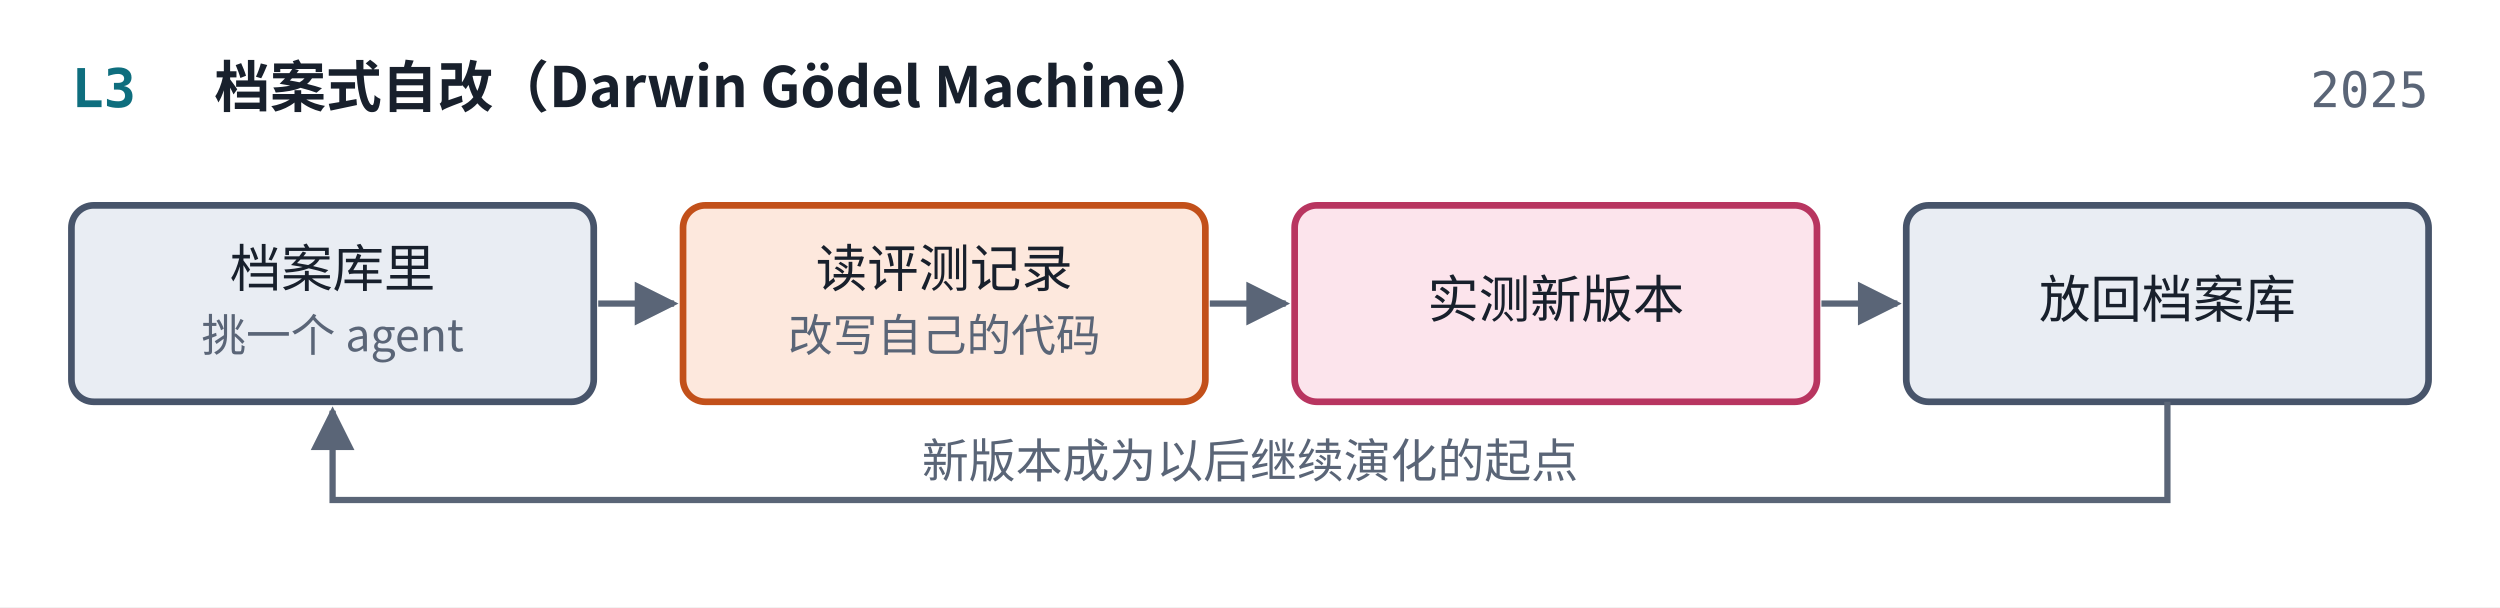
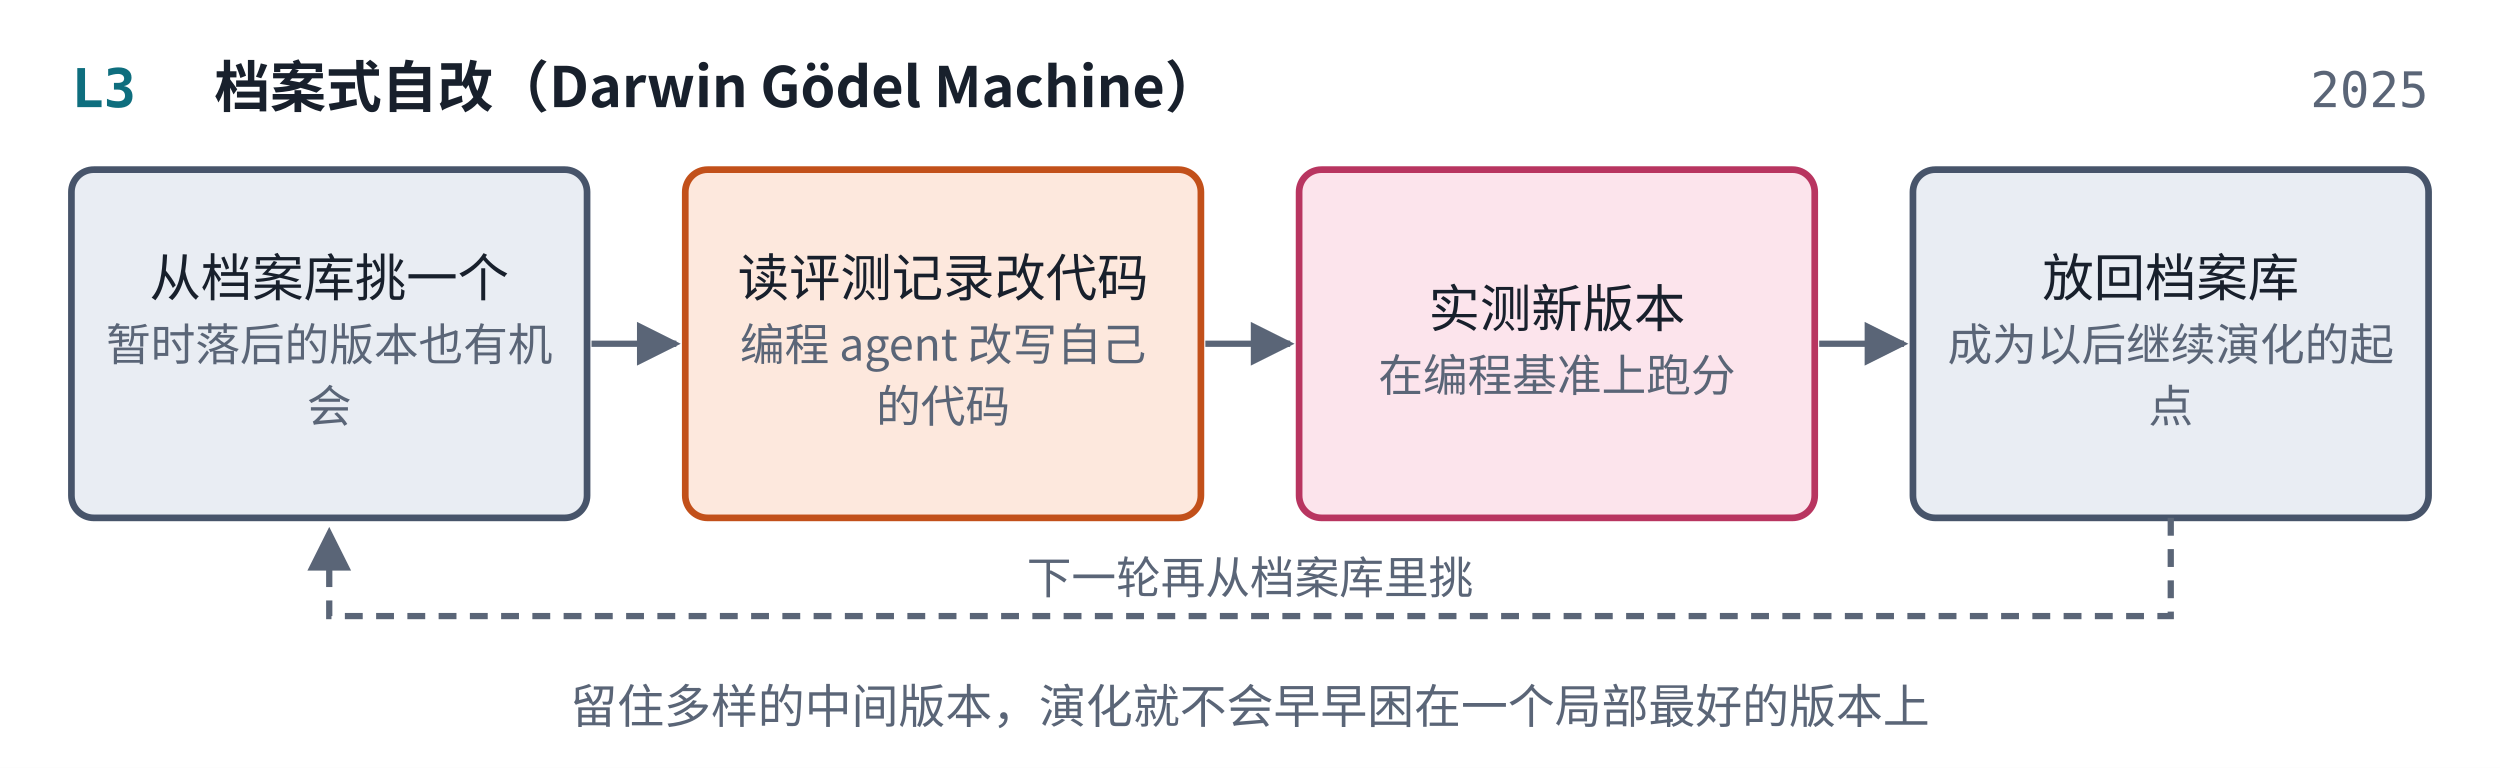
- <svg xmlns="http://www.w3.org/2000/svg" viewBox="0 0 560 136" width="560" height="136" role="img" aria-label="L3 档案式自改结构图" font-family="PingFang SC, Noto Sans CJK SC, Microsoft YaHei, sans-serif">
-   <rect x="0" y="0" width="560" height="136" fill="#ffffff" />
+ <svg xmlns="http://www.w3.org/2000/svg" viewBox="0 0 560 172" width="560" height="172" role="img" aria-label="L3 档案式自改结构图" font-family="PingFang SC, Noto Sans CJK SC, Microsoft YaHei, sans-serif">
+   <rect x="0" y="0" width="560" height="172" fill="#ffffff" />
  <defs>
    <marker id="ah_card_L3" viewBox="0 0 10 10" refX="9" refY="5" markerWidth="7" markerHeight="7" orient="auto-start-reverse">
      <path d="M0,0 L10,5 L0,10 z" fill="#5A6577" />
    </marker>
  </defs>
  <text x="16" y="24" text-anchor="start" font-size="12" font-weight="700" fill="#0E6E7E" font-family="JetBrains Mono, Menlo, Consolas, monospace">L3</text>
  <text x="48" y="24" text-anchor="start" font-size="12.5" font-weight="700" fill="#18202C" font-family="PingFang SC, Noto Sans CJK SC, Microsoft YaHei, sans-serif">档案式自改（Darwin Gödel Machine）</text>
  <text x="544" y="24" text-anchor="end" font-size="11" font-weight="400" fill="#5A6577" font-family="JetBrains Mono, Menlo, Consolas, monospace">2025</text>
-   <rect x="16" y="46" width="117" height="44" rx="5" fill="#E9EDF3" stroke="#47546A" stroke-width="1.5" />
-   <text x="74.5" y="64.274" text-anchor="middle" font-size="11.5" font-weight="500" fill="#18202C" font-family="PingFang SC, Noto Sans CJK SC, Microsoft YaHei, sans-serif">档案库里</text>
-   <text x="74.5" y="78.695" text-anchor="middle" font-size="10" font-weight="400" fill="#5A6577" font-family="PingFang SC, Noto Sans CJK SC, Microsoft YaHei, sans-serif">挑一个 agent</text>
-   <rect x="153" y="46" width="117" height="44" rx="5" fill="#FDE8DD" stroke="#C2501A" stroke-width="1.5" />
-   <text x="211.5" y="64.274" text-anchor="middle" font-size="11.5" font-weight="500" fill="#18202C" font-family="PingFang SC, Noto Sans CJK SC, Microsoft YaHei, sans-serif">读评测记录</text>
-   <text x="211.5" y="78.695" text-anchor="middle" font-size="10" font-weight="400" fill="#5A6577" font-family="PingFang SC, Noto Sans CJK SC, Microsoft YaHei, sans-serif">改写自己的代码</text>
-   <path d="M134,68 L151,68" fill="none" stroke="#5A6577" stroke-width="1.4" marker-end="url(#ah_card_L3)" />
-   <rect x="290" y="46" width="117" height="44" rx="5" fill="#FCE4EC" stroke="#B83560" stroke-width="1.5" />
-   <text x="348.5" y="71.174" text-anchor="middle" font-size="11.5" font-weight="500" fill="#18202C" font-family="PingFang SC, Noto Sans CJK SC, Microsoft YaHei, sans-serif">实测新版本</text>
-   <path d="M271,68 L288,68" fill="none" stroke="#5A6577" stroke-width="1.4" marker-end="url(#ah_card_L3)" />
-   <rect x="427" y="46" width="117" height="44" rx="5" fill="#E9EDF3" stroke="#47546A" stroke-width="1.5" />
-   <text x="485.5" y="71.174" text-anchor="middle" font-size="11.5" font-weight="500" fill="#18202C" font-family="PingFang SC, Noto Sans CJK SC, Microsoft YaHei, sans-serif">放回档案库</text>
-   <path d="M408,68 L425,68" fill="none" stroke="#5A6577" stroke-width="1.4" marker-end="url(#ah_card_L3)" />
-   <path d="M485.5,90 L485.5,112 L74.5,112 L74.5,92" fill="none" stroke="#5A6577" stroke-width="1.4" marker-end="url(#ah_card_L3)" />
-   <text x="280" y="107" text-anchor="middle" font-size="10.5" font-weight="400" fill="#5A6577" font-family="PingFang SC, Noto Sans CJK SC, Microsoft YaHei, sans-serif" style="paint-order:stroke;stroke-width:4px;stroke-linejoin:round" stroke="#ffffff">新版本成为以后继续演化的起点</text>
+   <rect x="16" y="38" width="115.5" height="78" rx="5" fill="#E9EDF3" stroke="#47546A" stroke-width="1.5" />
+   <text x="73.75" y="66.374" text-anchor="middle" font-size="11.5" font-weight="500" fill="#18202C" font-family="PingFang SC, Noto Sans CJK SC, Microsoft YaHei, sans-serif">从档案库挑一个</text>
+   <text x="73.75" y="80.795" text-anchor="middle" font-size="10" font-weight="400" fill="#5A6577" font-family="PingFang SC, Noto Sans CJK SC, Microsoft YaHei, sans-serif">暂时落后的版本也有机</text>
+   <text x="73.75" y="94.595" text-anchor="middle" font-size="10" font-weight="400" fill="#5A6577" font-family="PingFang SC, Noto Sans CJK SC, Microsoft YaHei, sans-serif">会</text>
+   <rect x="153.5" y="38" width="115.5" height="78" rx="5" fill="#FDE8DD" stroke="#C2501A" stroke-width="1.5" />
+   <text x="211.25" y="66.374" text-anchor="middle" font-size="11.5" font-weight="500" fill="#18202C" font-family="PingFang SC, Noto Sans CJK SC, Microsoft YaHei, sans-serif">读评测记录改代码</text>
+   <text x="211.25" y="80.795" text-anchor="middle" font-size="10" font-weight="400" fill="#5A6577" font-family="PingFang SC, Noto Sans CJK SC, Microsoft YaHei, sans-serif">编程 agent 改写自己</text>
+   <text x="211.25" y="94.595" text-anchor="middle" font-size="10" font-weight="400" fill="#5A6577" font-family="PingFang SC, Noto Sans CJK SC, Microsoft YaHei, sans-serif">的代码</text>
+   <path d="M132.5,77 L151.5,77" fill="none" stroke="#5A6577" stroke-width="1.4" marker-end="url(#ah_card_L3)" />
+   <rect x="291" y="38" width="115.5" height="78" rx="5" fill="#FCE4EC" stroke="#B83560" stroke-width="1.5" />
+   <text x="348.75" y="73.274" text-anchor="middle" font-size="11.5" font-weight="500" fill="#18202C" font-family="PingFang SC, Noto Sans CJK SC, Microsoft YaHei, sans-serif">实测新版本</text>
+   <text x="348.75" y="87.695" text-anchor="middle" font-size="10" font-weight="400" fill="#5A6577" font-family="PingFang SC, Noto Sans CJK SC, Microsoft YaHei, sans-serif">在编程基准上跑分</text>
+   <path d="M270,77 L289,77" fill="none" stroke="#5A6577" stroke-width="1.4" marker-end="url(#ah_card_L3)" />
+   <rect x="428.5" y="38" width="115.5" height="78" rx="5" fill="#E9EDF3" stroke="#47546A" stroke-width="1.5" />
+   <text x="486.25" y="66.374" text-anchor="middle" font-size="11.5" font-weight="500" fill="#18202C" font-family="PingFang SC, Noto Sans CJK SC, Microsoft YaHei, sans-serif">放回档案库</text>
+   <text x="486.25" y="80.795" text-anchor="middle" font-size="10" font-weight="400" fill="#5A6577" font-family="PingFang SC, Noto Sans CJK SC, Microsoft YaHei, sans-serif">成为以后继续演化的起</text>
+   <text x="486.25" y="94.595" text-anchor="middle" font-size="10" font-weight="400" fill="#5A6577" font-family="PingFang SC, Noto Sans CJK SC, Microsoft YaHei, sans-serif">点</text>
+   <path d="M407.5,77 L426.5,77" fill="none" stroke="#5A6577" stroke-width="1.4" marker-end="url(#ah_card_L3)" />
+   <path d="M486.25,116 L486.25,138 L73.75,138 L73.75,119" fill="none" stroke="#5A6577" stroke-width="1.4" stroke-dasharray="4 3" marker-end="url(#ah_card_L3)" />
+   <text x="280" y="133" text-anchor="middle" font-size="10" font-weight="400" fill="#5A6577" font-family="PingFang SC, Noto Sans CJK SC, Microsoft YaHei, sans-serif" style="paint-order:stroke;stroke-width:4px;stroke-linejoin:round" stroke="#ffffff">下一轮再从档案库里挑</text>
+   <text x="280" y="162" text-anchor="middle" font-size="10.5" font-weight="500" fill="#5A6577" font-family="PingFang SC, Noto Sans CJK SC, Microsoft YaHei, sans-serif">留住多样的中间版本，演化就不会早早困在一个局部最好的版本上</text>
</svg>
